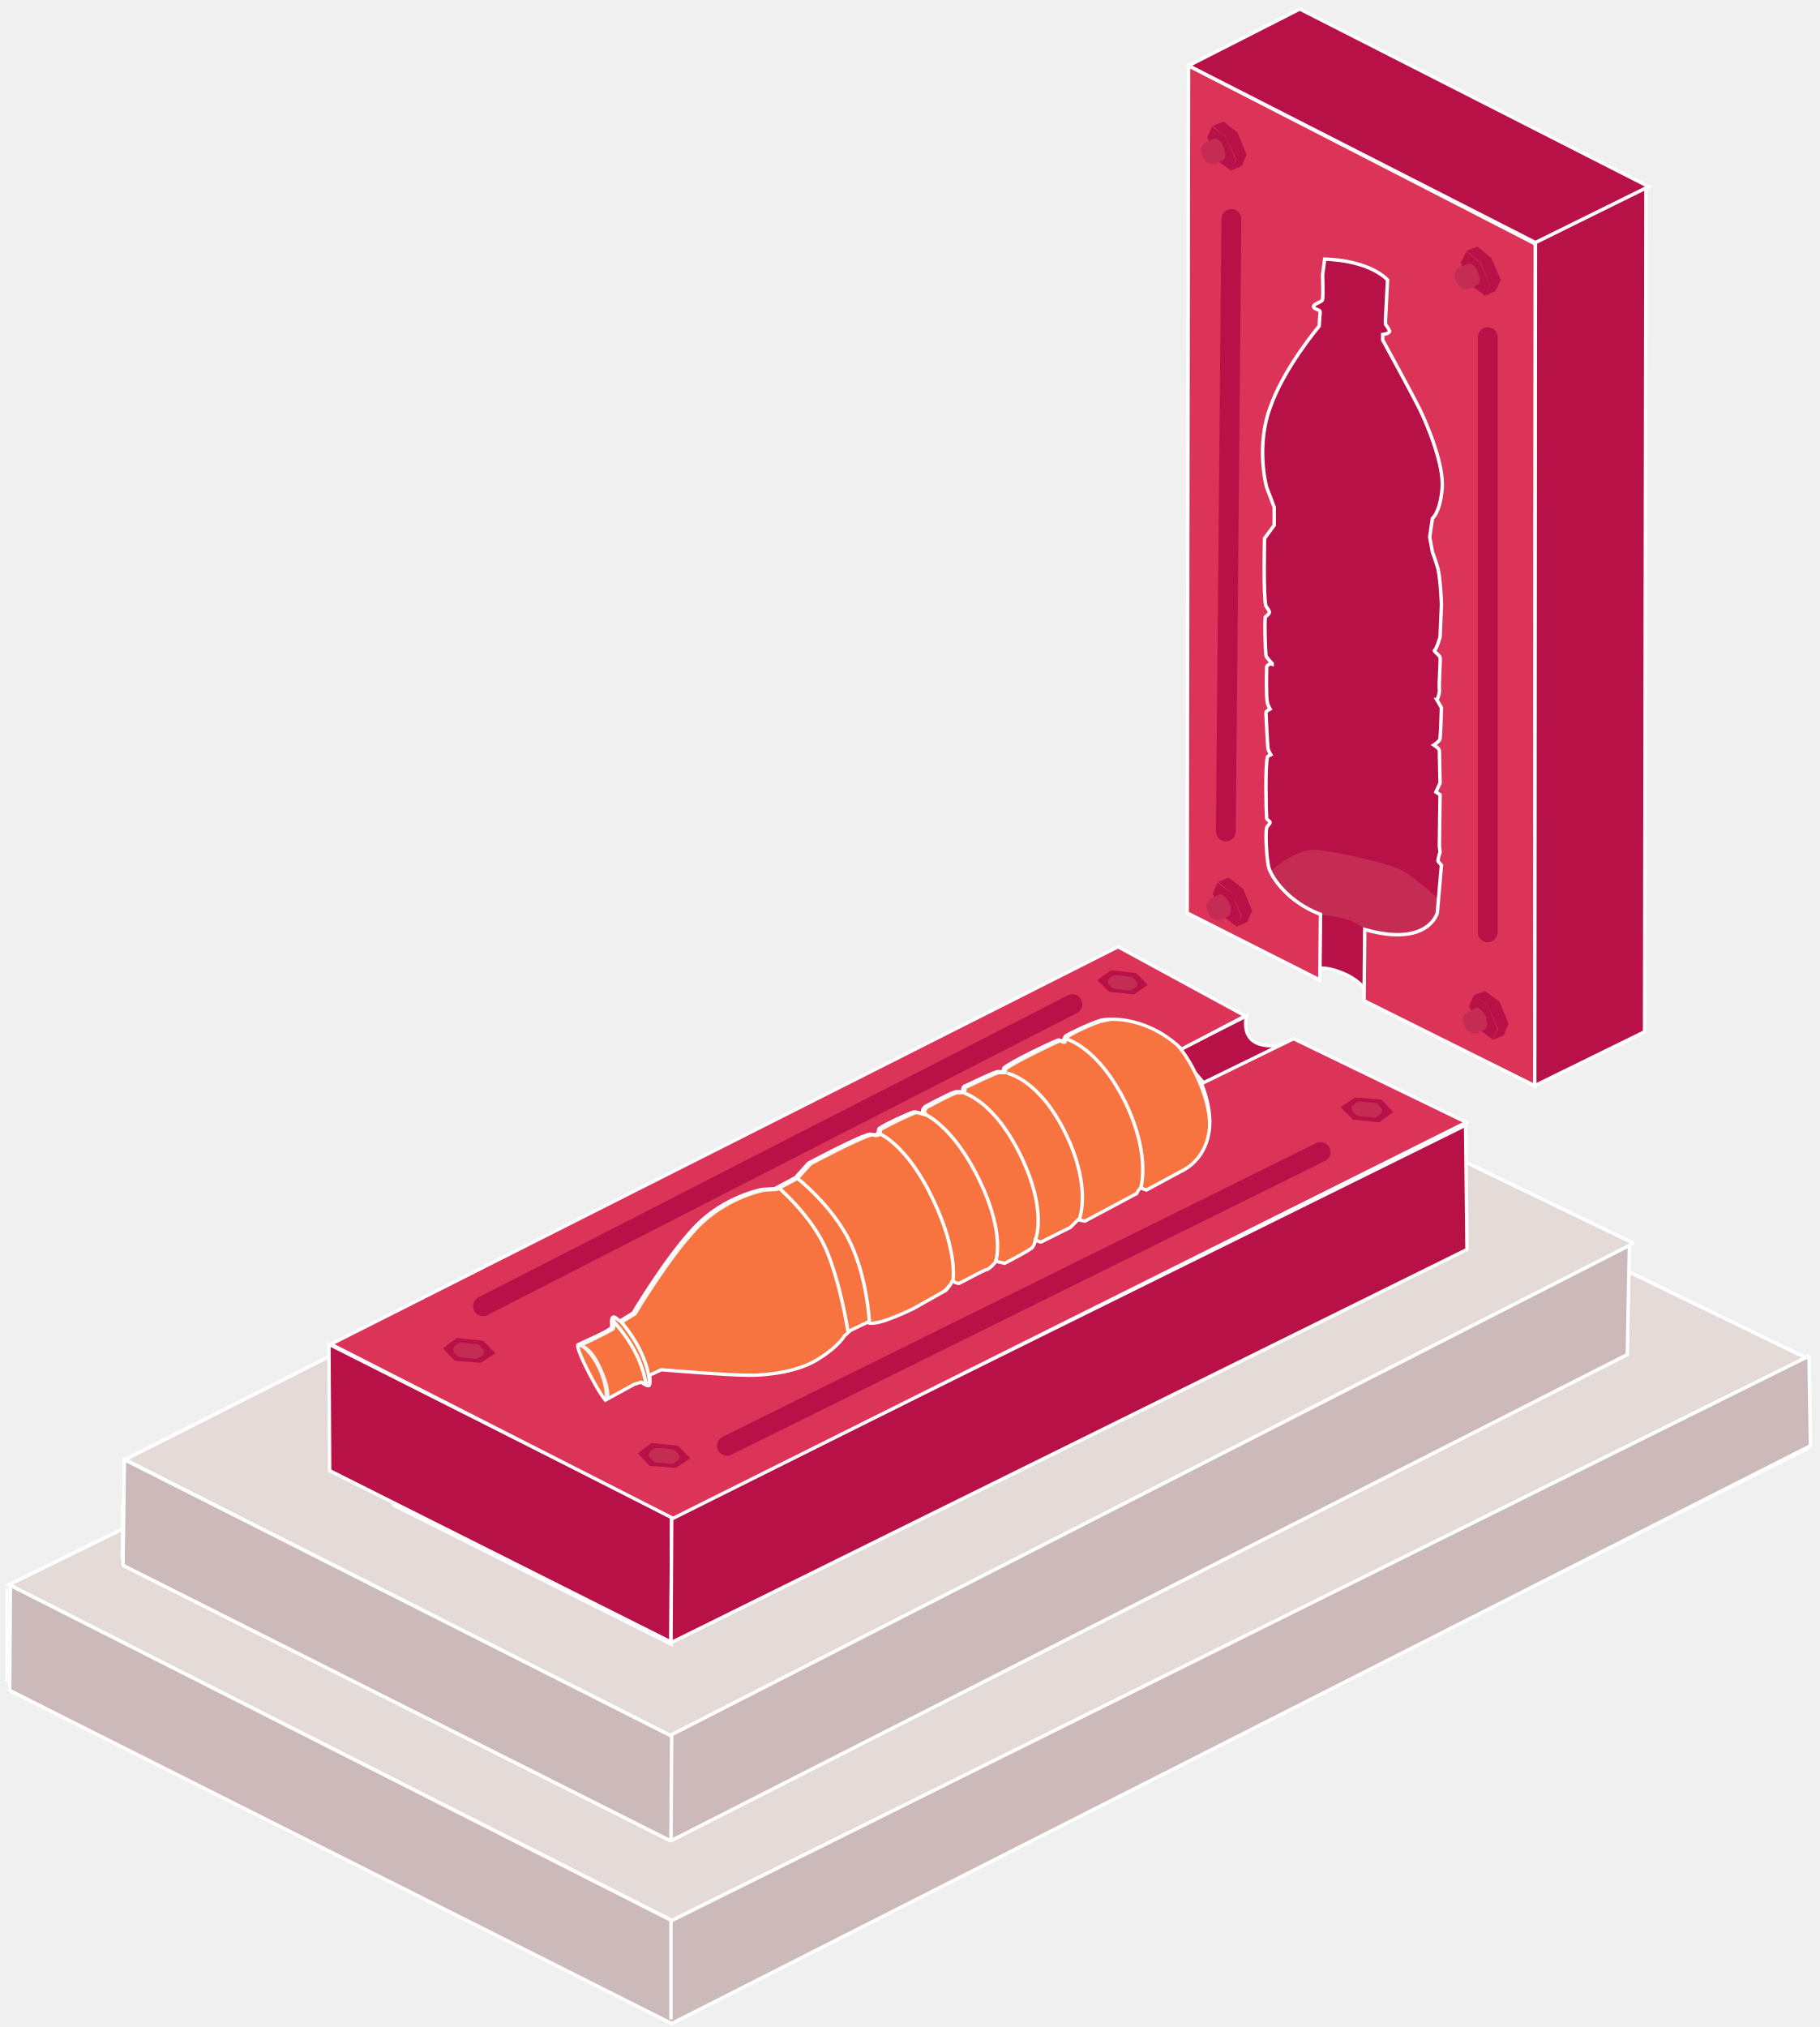
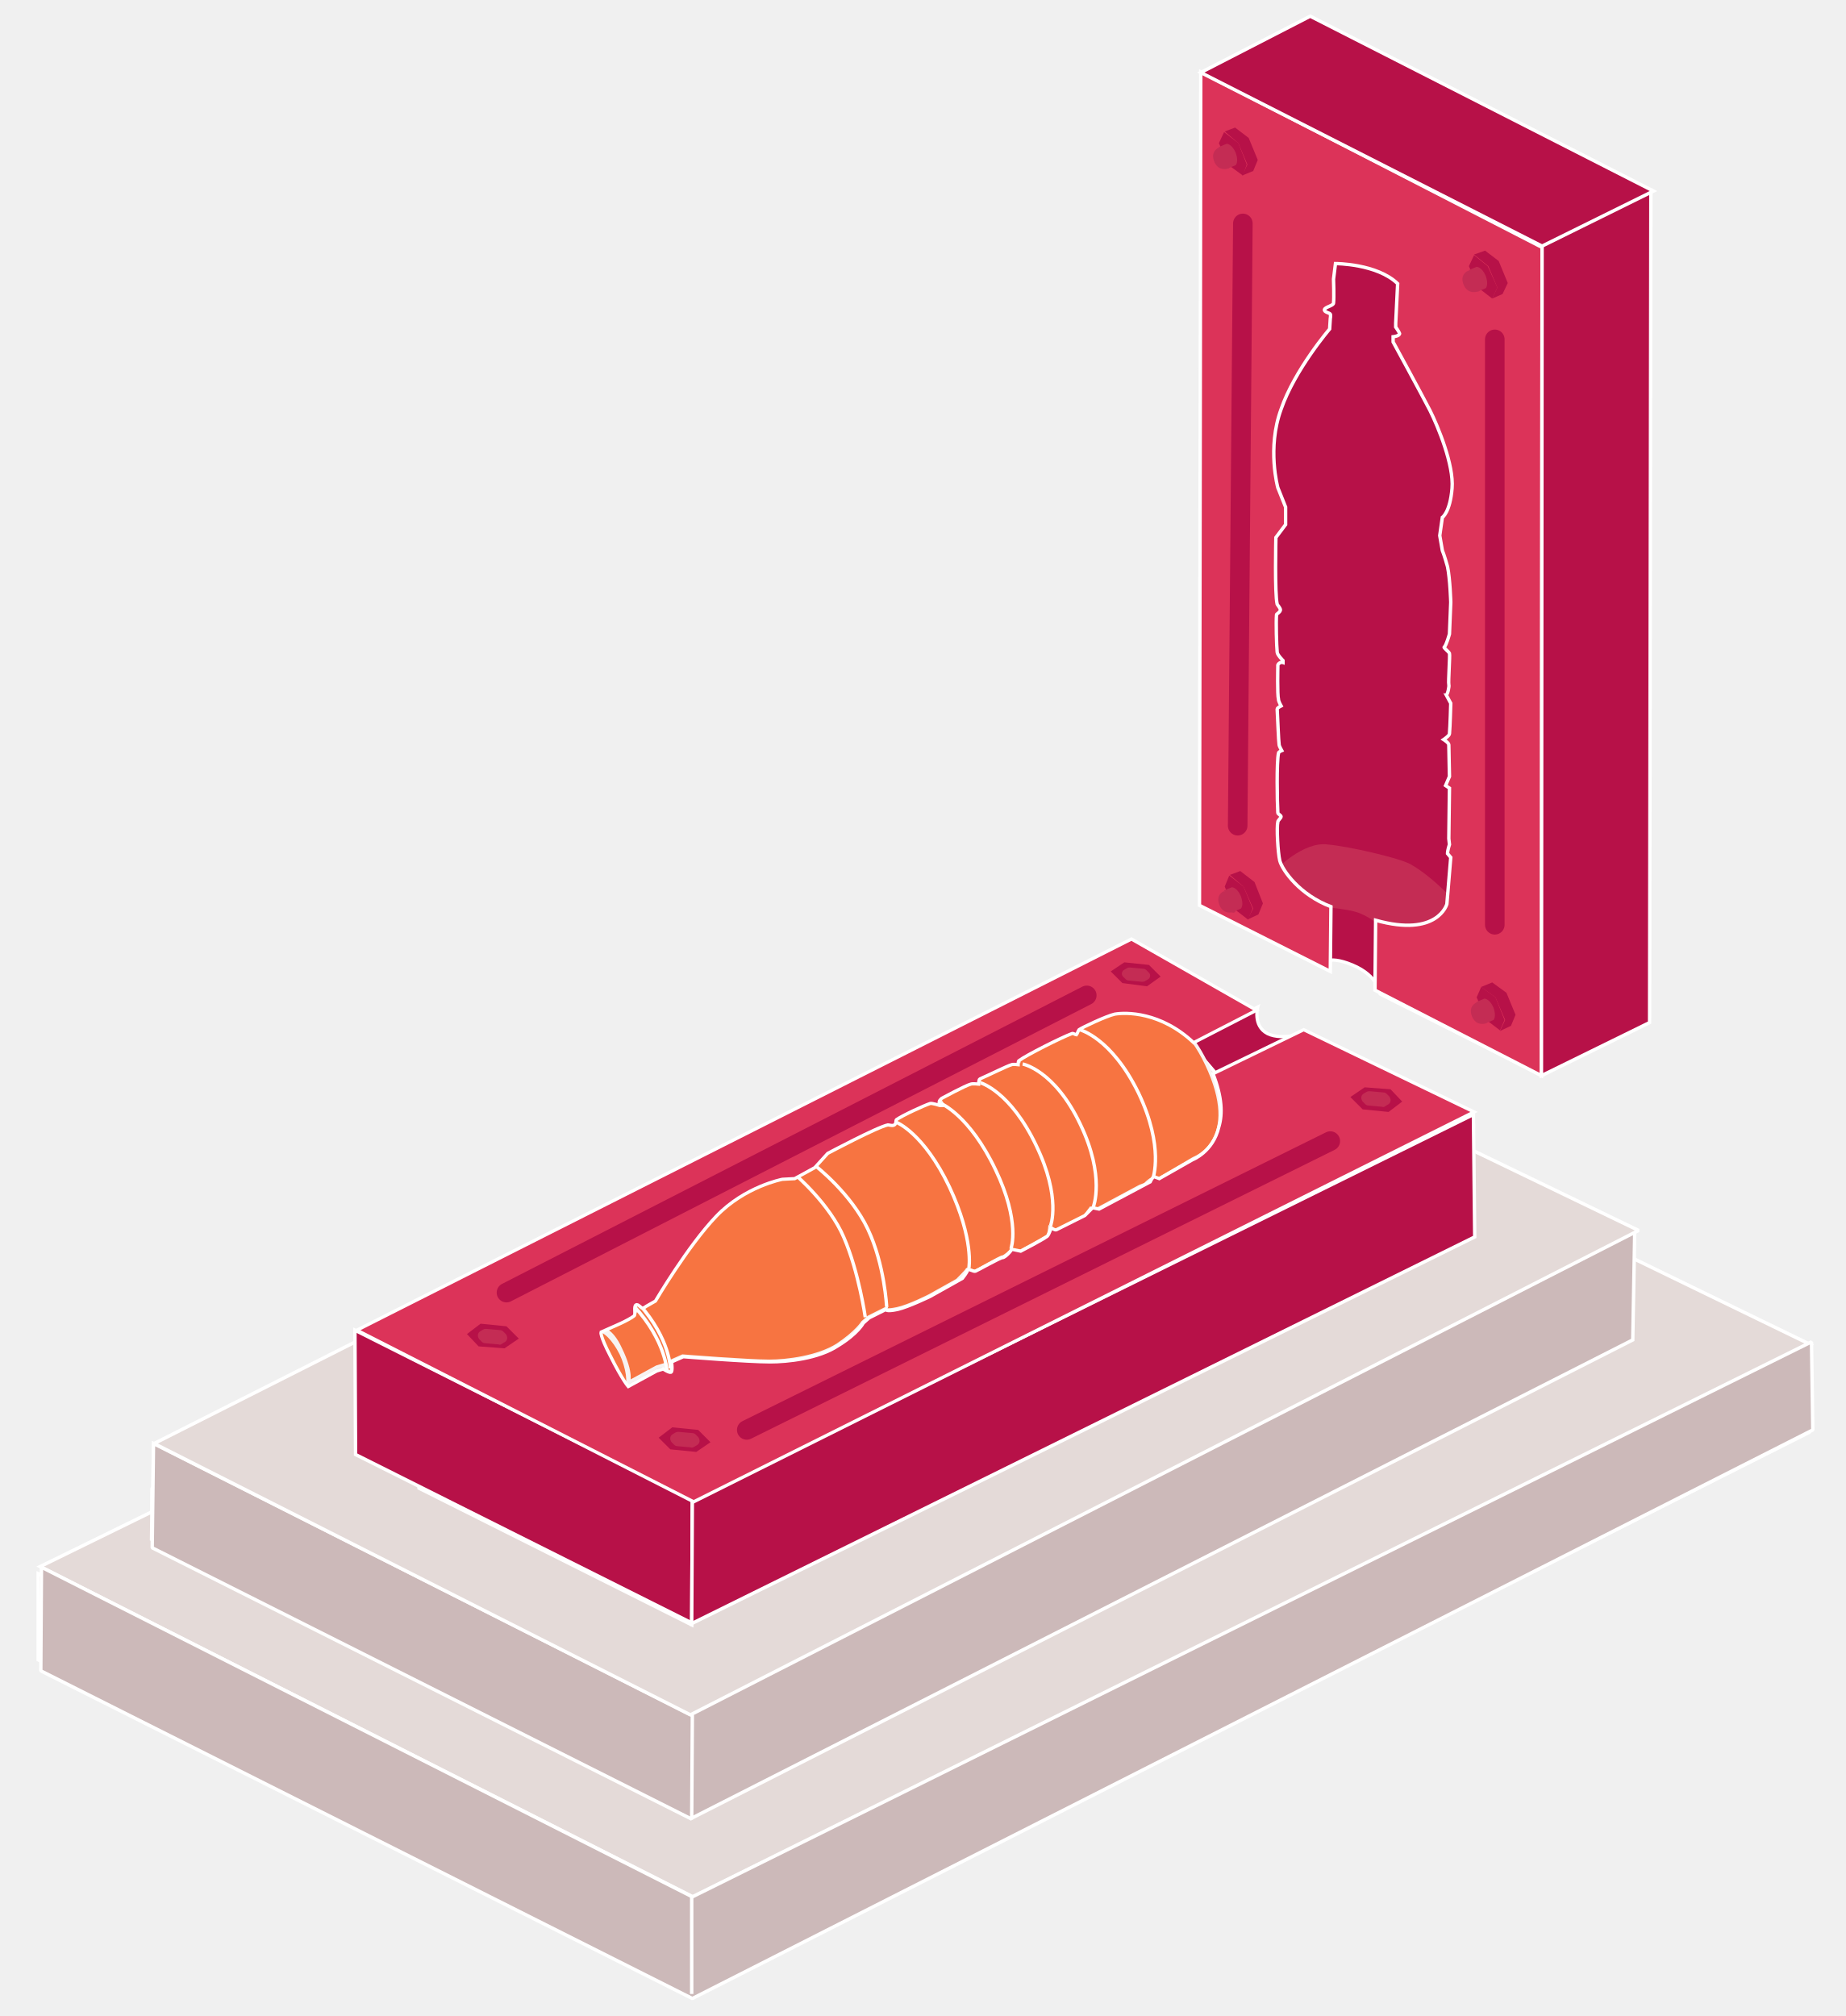
- <svg xmlns="http://www.w3.org/2000/svg" version="1.1" id="Layer_1" x="0px" y="0px" viewBox="0 0 263.3 293.3" style="enable-background:new 0 0 263.3 293.3;" xml:space="preserve">
+ <svg xmlns="http://www.w3.org/2000/svg" version="1.1" id="Layer_1" x="0px" y="0px" viewBox="0 0 285 311.3" style="enable-background:new 0 0 285 311.3;" xml:space="preserve">
  <style type="text/css">
- 	.st0{fill:#CCB9B9;stroke:#FFFFFF;stroke-width:0.5;stroke-miterlimit:10;}
- 	.st1{fill:#E4DAD8;stroke:#FFFFFF;stroke-width:0.5;stroke-miterlimit:10;}
- 	.st2{fill:#CCB9B9;stroke:#FFFFFF;stroke-width:0.5;stroke-linejoin:bevel;stroke-miterlimit:10;}
- 	.st3{fill:#E4DAD8;stroke:#FFFFFF;stroke-width:0.5;stroke-linejoin:bevel;stroke-miterlimit:10;}
- 	.st4{fill:#DC3359;stroke:#FFFFFF;stroke-width:0.5;stroke-miterlimit:10;}
- 	.st5{fill:#C42C54;stroke:#FFFFFF;stroke-width:0.5;stroke-miterlimit:10;}
- 	.st6{fill:#C42C54;stroke:#FFFFFF;stroke-width:0.496;stroke-miterlimit:10;}
- 	.st7{fill:none;stroke:#B71148;stroke-width:0.496;stroke-miterlimit:10;}
- 	.st8{fill:none;stroke:#B71148;stroke-width:0.496;stroke-linecap:round;stroke-miterlimit:10;}
- 	.st9{fill:#B71148;}
- 	.st10{fill:#B71148;stroke:#FFFFFF;stroke-width:0.5;stroke-miterlimit:10;}
- 	.st11{fill:#B71148;stroke:#FFFFFF;stroke-width:0.479;stroke-miterlimit:10;}
- 	.st12{fill:#F77441;stroke:#F7F3F2;stroke-width:0.5;stroke-miterlimit:10;}
- 	.st13{fill:none;stroke:#FFFFFF;stroke-width:0.5;stroke-miterlimit:10;}
- 	.st14{fill:none;stroke:#FFFFFF;stroke-width:0.496;stroke-miterlimit:10;}
- 	.st15{fill:#F77441;stroke:#FFFFFF;stroke-width:0.496;stroke-miterlimit:10;}
- 	.st16{fill:#DC3359;stroke:#FFFFFF;stroke-width:0.479;stroke-miterlimit:10;}
- 	.st17{fill:none;stroke:#B71148;stroke-width:2.877;stroke-linecap:round;stroke-miterlimit:10;}
- 	.st18{fill:#C42C54;}
+ 	.st0{fill:none;stroke:#FFFFFF;stroke-width:0.525;stroke-miterlimit:10;}
+ 	.st1{fill:#CCB9B9;stroke:#FFFFFF;stroke-width:0.525;stroke-miterlimit:10;}
+ 	.st2{fill:#E4DAD8;stroke:#FFFFFF;stroke-width:0.525;stroke-miterlimit:10;}
+ 	.st3{fill:#CCB9B9;stroke:#FFFFFF;stroke-width:0.525;stroke-linejoin:bevel;stroke-miterlimit:10;}
+ 	.st4{fill:#E4DAD8;stroke:#FFFFFF;stroke-width:0.525;stroke-linejoin:bevel;stroke-miterlimit:10;}
+ 	.st5{fill:#DC3359;stroke:#FFFFFF;stroke-width:0.525;stroke-miterlimit:10;}
+ 	.st6{fill:#C42C54;stroke:#FFFFFF;stroke-width:0.525;stroke-miterlimit:10;}
+ 	.st7{fill:none;stroke:#FFFFFF;stroke-width:0.521;stroke-miterlimit:10;}
+ 	.st8{fill:none;stroke:#B71148;stroke-width:0.521;stroke-miterlimit:10;}
+ 	.st9{fill:none;stroke:#B71148;stroke-width:0.521;stroke-linecap:round;stroke-miterlimit:10;}
+ 	.st10{fill:#B71148;}
+ 	.st11{fill:#B71148;stroke:#FFFFFF;stroke-width:0.525;stroke-miterlimit:10;}
+ 	.st12{fill:#B71148;stroke:#FFFFFF;stroke-width:0.503;stroke-miterlimit:10;}
+ 	.st13{fill:#F77441;stroke:#F7F3F2;stroke-width:0.525;stroke-miterlimit:10;}
+ 	.st14{fill:#F77441;stroke:#FFFFFF;stroke-width:0.521;stroke-miterlimit:10;}
+ 	.st15{fill:#DC3359;stroke:#FFFFFF;stroke-width:0.503;stroke-miterlimit:10;}
+ 	.st16{fill:none;stroke:#B71148;stroke-width:3.02;stroke-linecap:round;stroke-miterlimit:10;}
+ 	.st17{fill:#C42C54;}
+ 	.st18{fill:none;stroke:#FFFFFF;stroke-width:0.525;stroke-linejoin:bevel;stroke-miterlimit:10;}
</style>
  <g>
-     <line class="st0" x1="97.7" y1="278" x2="97.7" y2="292.1" />
-     <line class="st0" x1="97.2" y1="277.8" x2="97.1" y2="292.4" />
+     <line class="st0" x1="107.4" y1="293" x2="107.4" y2="307.8" />
+     <line class="st0" x1="106.9" y1="292.8" x2="106.8" y2="308.1" />
    <g>
-       <polygon class="st0" points="17.7,225.3 97.5,265.7 232.8,197.6 233.1,181.9 157.7,147.4 17.8,217.9   " />
-       <polygon class="st0" points="17.8,226.5 18,211.2 97.6,250.2 97.3,265.7   " />
-       <polygon class="st0" points="1,230.3 1,243 97.9,291.9 261.5,209.6 261.2,196.6 97.8,277.9   " />
-       <polygon class="st1" points="97.3,277.9 261.6,196.6 164.4,149.4 1.3,229.3   " />
-       <polygon class="st0" points="17.7,225.3 97.2,266.3 235.5,196 235.8,180.3 157.7,147.4 17.8,217.9   " />
-       <polygon class="st2" points="17.8,226.5 18,211.2 97.2,251.2 97.1,266.4   " />
-       <polygon class="st2" points="1.5,229.4 1.4,244.6 97.2,292.8 262,209.2 261.8,196.2 97.2,277.9   " />
-       <path class="st3" d="M18.1,211.2c0,0,78.9,39.9,78.9,39.9l139.4-71.2l-79.9-38.6L18.1,211.2z" />
+       <polygon class="st1" points="23.4,237.7 107.2,280.1 249.2,208.6 249.5,192.1 170.4,155.9 23.5,229.9   " />
+       <polygon class="st1" points="23.5,239 23.7,222.9 107.3,263.8 107,280.1   " />
+       <polygon class="st1" points="5.9,243 5.9,256.3 107.6,307.6 279.3,221.2 279,207.6 107.5,292.9   " />
+       <polygon class="st2" points="107,292.9 279.5,207.6 177.4,158 6.2,241.9   " />
+       <polygon class="st1" points="23.4,237.7 106.9,280.7 252.1,206.9 252.4,190.5 170.4,155.9 23.5,229.9   " />
+       <polygon class="st3" points="23.5,239 23.7,222.9 106.9,264.9 106.8,280.9   " />
+       <polygon class="st3" points="6.4,242 6.3,258 106.9,308.6 279.9,220.8 279.7,207.2 106.9,292.9   " />
+       <path class="st4" d="M23.8,222.9l82.8,41.9L253,190l-83.9-40.5L23.8,222.9z" />
      <g>
-         <polygon class="st4" points="57,217.8 97.1,237.9 97.2,219.5 56.3,199.5    " />
-         <polygon class="st5" points="97.2,237.6 211.5,180.8 212.1,164.7 97.2,219.5    " />
-         <line class="st6" x1="56.3" y1="199.4" x2="168.9" y2="142" />
-         <line class="st7" x1="99.1" y1="214.7" x2="200.4" y2="167" />
-         <path class="st8" d="M68.4,197.7c-0.7-1.3,98.4-52.2,98.4-52.2" />
+         <polygon class="st5" points="64.7,229.8 106.8,250.9 106.9,231.6 63.9,210.6    " />
+         <polygon class="st6" points="106.9,250.6 226.9,191 227.5,174.1 106.9,231.6    " />
+         <line class="st7" x1="63.9" y1="210.5" x2="182.1" y2="150.3" />
+         <line class="st8" x1="108.9" y1="226.6" x2="215.2" y2="176.5" />
+         <path class="st9" d="M76.6,208.7c-0.7-1.4,103.3-54.8,103.3-54.8" />
        <g>
-           <polygon class="st9" points="96.2,214.8 98.2,213.3 96.5,211.5 92.7,211.2 90.6,212.6 92.4,214.4     " />
-           <path class="st9" d="M95.8,214.1l0.5-0.3c0.4-0.3,0.4-0.8,0.1-1.1l-0.4-0.4c-0.1-0.1-0.3-0.2-0.4-0.2l-2.1-0.2      c-0.2,0-0.3,0-0.5,0.1l-0.5,0.3c-0.4,0.3-0.4,0.8-0.1,1.1l0.4,0.4c0.1,0.1,0.3,0.2,0.4,0.2l2.1,0.2      C95.5,214.2,95.7,214.2,95.8,214.1z" />
+           <polygon class="st10" points="105.8,226.7 107.9,225.1 106.1,223.2 102.1,222.9 99.9,224.4 101.8,226.3     " />
+           <path class="st10" d="M105.4,225.9l0.5-0.3c0.4-0.3,0.4-0.8,0.1-1.2l-0.4-0.4c-0.1-0.1-0.3-0.2-0.4-0.2l-2.2-0.2      c-0.2,0-0.3,0-0.5,0.1l-0.5,0.3c-0.4,0.3-0.4,0.8-0.1,1.2l0.4,0.4c0.1,0.1,0.3,0.2,0.4,0.2l2.2,0.2      C105.1,226.1,105.3,226.1,105.4,225.9z" />
        </g>
        <g>
-           <polygon class="st9" points="199.9,164.6 202,163.2 200.2,161.4 196.4,161 194.4,162.5 196.1,164.3     " />
-           <path class="st9" d="M199.5,163.9l0.5-0.3c0.4-0.3,0.4-0.8,0.1-1.1l-0.4-0.4c-0.1-0.1-0.3-0.2-0.4-0.2l-2.1-0.2      c-0.2,0-0.3,0-0.5,0.1l-0.5,0.3c-0.4,0.3-0.4,0.8-0.1,1.1l0.4,0.4c0.1,0.1,0.3,0.2,0.4,0.2l2.1,0.2      C199.2,164,199.4,164,199.5,163.9z" />
+           <polygon class="st10" points="214.7,174 216.9,172.5 215,170.6 211,170.2 208.9,171.8 210.7,173.7     " />
+           <path class="st10" d="M214.3,173.2l0.5-0.3c0.4-0.3,0.4-0.8,0.1-1.2l-0.4-0.4c-0.1-0.1-0.3-0.2-0.4-0.2l-2.2-0.2      c-0.2,0-0.3,0-0.5,0.1l-0.5,0.3c-0.4,0.3-0.4,0.8-0.1,1.2l0.4,0.4c0.1,0.1,0.3,0.2,0.4,0.2l2.2,0.2      C213.9,173.4,214.2,173.4,214.3,173.2z" />
        </g>
        <g>
-           <polygon class="st9" points="78,200.2 79.9,198.8 78.2,197.1 74.6,196.8 72.7,198.1 74.3,199.9     " />
-           <path class="st9" d="M77.6,199.5l0.5-0.3c0.3-0.2,0.4-0.7,0.1-1l-0.4-0.4c-0.1-0.1-0.3-0.2-0.4-0.2l-2-0.2c-0.2,0-0.3,0-0.5,0.1      l-0.5,0.3c-0.3,0.2-0.4,0.7-0.1,1l0.4,0.4c0.1,0.1,0.3,0.2,0.4,0.2l2,0.2C77.3,199.7,77.5,199.6,77.6,199.5z" />
+           <polygon class="st10" points="86.7,211.4 88.7,209.9 86.9,208.1 83.1,207.8 81.1,209.2 82.8,211     " />
+           <path class="st10" d="M86.3,210.6l0.5-0.3c0.3-0.2,0.4-0.7,0.1-1l-0.4-0.4c-0.1-0.1-0.3-0.2-0.4-0.2l-2.1-0.2      c-0.2,0-0.3,0-0.5,0.1l-0.5,0.3c-0.3,0.2-0.4,0.7-0.1,1l0.4,0.4c0.1,0.1,0.3,0.2,0.4,0.2l2.1,0.2      C86,210.8,86.2,210.7,86.3,210.6z" />
        </g>
-         <polygon class="st10" points="47.7,212.8 97.1,237.6 97.2,219.5 47.6,194.5    " />
-         <polygon class="st10" points="97.1,237.7 212.3,180.8 212.1,162.8 97.2,219.6    " />
-         <path class="st11" d="M170.3,152.1l10.1-5.1c0,0-0.8,2.8,1.4,3.9c2.3,1.1,6.2-0.3,6.2-0.3l-13.8,6.1L170.3,152.1z" />
+         <polygon class="st11" points="54.9,224.6 106.8,250.6 106.9,231.6 54.8,205.4    " />
+         <polygon class="st11" points="106.8,250.7 227.7,191 227.5,172.1 106.9,231.7    " />
+         <path class="st12" d="M183.6,160.9l10.6-5.4c0,0-0.8,2.9,1.5,4.1c2.4,1.2,6.5-0.3,6.5-0.3l-14.5,6.4L183.6,160.9z" />
        <g>
-           <path class="st12" d="M94,200.6c0.4-0.1,0.1-1.5,0.1-1.5l1.7-0.8c0,0,9.6,0.8,12.8,0.8c2.6,0,7.1-0.6,10-2.4      c2.9-1.9,3.7-3.3,3.7-3.3l0.9-0.8l2.5-1.2c0,0-0.1,0.4,1.7,0c1.8-0.4,4.8-1.9,4.8-1.9l4.1-2.3c0,0,1.3-1.3,1.4-1.5      c0-0.3,0.9,0.3,1.2,0.2c0.3-0.1,3.7-2.1,4-2.1c0.3,0,1.2-0.9,1.2-1l1.4,0.1c0,0,3.1-1.7,3.9-2.2c0.3-0.2,0.4-1.2,0.4-1.2      s0.8,0.5,1,0.4l4.2-2.1l0.9-1.1l0.7,0.3l6.6-3.5l0.8-0.3c0,0,0.7-0.7,1-0.8l0.7,0.2l5.5-3.2c0.2-0.1,7.2-2.7,1.9-13.9      c-4.9-10.2-11.6-8.2-13.4-7.8c-1.2,0.2-4.6,1.8-5.2,2.3c-0.2,0.1-0.3,0.7-0.4,0.8c-0.2,0.1-0.5-0.2-0.7-0.2      c-1.5,0.6-6.7,3.2-7.8,4c-0.1,0.1-0.1,0.6-0.1,0.6s-0.8,0-1,0c-0.7,0.2-3.2,1.4-4.7,2.1c-0.2,0.1-0.2,0.8-0.2,0.8s-0.8,0-1.1,0      c-0.8,0.2-4.3,2.1-4.3,2.1c-0.1,0.1-0.2,0.1-0.2,0.2c-0.3,0.2-0.2,0.6,0,0.9l-0.1,0c0,0-1.2-0.4-1.4-0.3c-0.9,0.3-4,1.8-5,2.4      c-0.1,0.1-0.1,0.6-0.3,0.8c-0.3,0.2-0.9,0-1,0c-1.6,0.3-8.9,4.2-8.9,4.2l-1.9,2.1l-3,1.6l-1.8,0.1c0,0-5.5,1-9.7,5.4      s-9,12.5-9,12.5l-1.3,0.8c0,0-0.4,0.3-0.6,0.3c-0.2,0-0.7-0.7-1-0.5c-0.4,0.3,0,1.4-0.3,1.6c-0.8,0.5-3.1,1.6-3.1,1.6l-1.7,0.8      c0,0,1.4,0,2.8,3c1.8,3.7,1.1,5,1.1,5l4.2-2.3l1-0.3C92.9,200.1,93.7,200.7,94,200.6z" />
-           <path class="st13" d="M93.5,200.6c0,0-0.2-4.6-4.9-9.6" />
-           <path class="st14" d="M89.4,190.7c4.6,5.1,4.6,9.4,4.6,9.4" />
-           <path class="st12" d="M87.4,202.8c-0.7,0.4-2.4-1.5-3.4-3.6c-1-2.1-1.3-4.2-0.5-4.5c0.7-0.4,2.2,1.1,3.2,3.2      C87.7,200,88.1,202.5,87.4,202.8z" />
-           <path class="st15" d="M85.5,198.4" />
-           <path class="st15" d="M105.5,172.4" />
-           <path class="st14" d="M137.9,185.4c0,0,0.8-4.2-2.9-11.9c-3.8-8-7.8-9.5-7.8-9.5" />
-           <path class="st14" d="M144.1,182.5c0,0,1.4-3.9-2.3-11.6c-3.8-8-8-9.7-8-9.7" />
-           <path class="st14" d="M156.2,176.4c0,0,1.8-4.5-1.9-12.2c-3.8-8-8.5-8.9-8.5-8.9" />
-           <path class="st14" d="M149.9,179.2c0,0,1.6-4.1-2.1-11.8c-3.8-8-8.2-9.2-8.2-9.2" />
-           <path class="st14" d="M165,172.2c0,0,1.7-4.6-2.1-12.6c-4-8.2-8.7-9.3-8.7-9.3" />
-           <path class="st14" d="M122.7,192.6c0,0-1-6.7-3.1-11.7c-2.1-5-7.1-9.2-7.1-9.2" />
-           <path class="st14" d="M125.8,191.1c0,0-0.3-6.2-2.8-11.4s-7.6-9.2-7.6-9.2" />
+           <path class="st13" d="M103.5,211.8c0.4-0.1,0.1-1.6,0.1-1.6l1.8-0.8c0,0,10.1,0.8,13.4,0.8c2.7,0,7.5-0.6,10.5-2.5      c3-2,3.9-3.5,3.9-3.5l0.9-0.8l2.6-1.3c0,0-0.1,0.4,1.8,0s5-2,5-2l4.3-2.4c0,0,1.4-1.4,1.5-1.6c0-0.3,0.9,0.3,1.3,0.2      c0.3-0.1,3.9-2.2,4.2-2.2c0.3,0,1.3-0.9,1.3-1l1.5,0.1c0,0,3.3-1.8,4.1-2.3c0.3-0.2,0.4-1.3,0.4-1.3s0.8,0.5,1,0.4l4.4-2.2      l0.9-1.2l0.7,0.3l6.9-3.7l0.8-0.3c0,0,0.7-0.7,1-0.8l0.7,0.2l5.8-3.4c0.2-0.1,7.6-2.8,2-14.6c-5.1-10.7-12.2-8.6-14.1-8.2      c-1.3,0.2-4.8,1.9-5.5,2.4c-0.2,0.1-0.3,0.7-0.4,0.8c-0.2,0.1-0.5-0.2-0.7-0.2c-1.6,0.6-7,3.4-8.2,4.2c-0.1,0.1-0.1,0.6-0.1,0.6      s-0.8,0-1,0c-0.7,0.2-3.4,1.5-4.9,2.2c-0.2,0.1-0.2,0.8-0.2,0.8s-0.8,0-1.2,0c-0.8,0.2-4.5,2.2-4.5,2.2      c-0.1,0.1-0.2,0.1-0.2,0.2c-0.3,0.2-0.2,0.6,0,0.9h-0.1c0,0-1.3-0.4-1.5-0.3c-0.9,0.3-4.2,1.9-5.2,2.5c-0.1,0.1-0.1,0.6-0.3,0.8      c-0.3,0.2-0.9,0-1,0c-1.7,0.3-9.3,4.4-9.3,4.4l-2,2.2l-3.1,1.7l-1.9,0.1c0,0-5.8,1-10.2,5.7c-4.4,4.6-9.4,13.1-9.4,13.1      l-1.4,0.8c0,0-0.4,0.3-0.6,0.3s-0.7-0.7-1-0.5c-0.4,0.3,0,1.5-0.3,1.7c-0.8,0.5-3.3,1.7-3.3,1.7l-1.8,0.8c0,0,1.5,0,2.9,3.1      c1.9,3.9,1.2,5.2,1.2,5.2l4.4-2.4l1-0.3C102.3,211.2,103.2,211.9,103.5,211.8z" />
+           <path class="st0" d="M103,211.8c0,0-0.2-4.8-5.1-10.1" />
+           <path class="st7" d="M98.7,201.4c4.8,5.4,4.8,9.9,4.8,9.9" />
+           <path class="st13" d="M96.6,214.1c-0.7,0.4-2.5-1.6-3.6-3.8c-1-2.2-1.4-4.4-0.5-4.7c0.7-0.4,2.3,1.2,3.4,3.4      C96.9,211.1,97.3,213.8,96.6,214.1z" />
+           <path class="st14" d="M94.6,209.5" />
+           <path class="st14" d="M115.6,182.2" />
+           <path class="st7" d="M149.6,195.8c0,0,0.8-4.4-3-12.5c-4-8.4-8.2-10-8.2-10" />
+           <path class="st7" d="M156.1,192.8c0,0,1.5-4.1-2.4-12.2c-4-8.4-8.4-10.2-8.4-10.2" />
+           <path class="st7" d="M168.8,186.4c0,0,1.9-4.7-2-12.8c-4-8.4-8.9-9.3-8.9-9.3" />
+           <path class="st7" d="M162.2,189.3c0,0,1.7-4.3-2.2-12.4c-4-8.4-8.6-9.7-8.6-9.7" />
+           <path class="st7" d="M178,182c0,0,1.8-4.8-2.2-13.2c-4.2-8.6-9.1-9.8-9.1-9.8" />
+           <path class="st7" d="M133.6,203.4c0,0-1-7-3.3-12.3c-2.2-5.2-7.5-9.7-7.5-9.7" />
+           <path class="st7" d="M136.9,201.8c0,0-0.3-6.5-2.9-12c-2.6-5.5-8-9.7-8-9.7" />
        </g>
-         <path class="st16" d="M187.2,150.3l-13.3,6.5c1.3,3.4,1.4,5.9,0.9,7.8c-0.9,3.7-3.9,4.9-3.9,4.9l-5,2.7l-0.8-0.3     c-0.3,0.1-0.6,0.8-0.6,0.8l-7.5,4l-1-0.2l-1.1,1.1l-4.2,2.1c-0.2,0.1-0.8-0.3-0.8-0.3s-0.3,1-0.6,1.2c-0.8,0.6-3.9,2.2-3.9,2.2     l-1.3-0.3c0,0.2-1,1.2-1.3,1.2c-0.3,0-3.7,1.9-4,2c-0.3,0.1-1.1-0.5-1.1-0.2c0,0.3-0.8,1.2-0.8,1.2l-4.8,2.7c0,0-3.1,1.5-4.8,1.9     c-1.8,0.4-1.7,0-1.7,0l-2.5,1.2l-0.9,0.8c0,0-0.8,1.5-3.7,3.3c-2.9,1.9-7.4,2.4-10,2.4c-3.2,0-12.8-0.8-12.8-0.8l-1.7,0.8     c0,0,0.2,1.4-0.1,1.5c-0.3,0.1-1.1-0.5-1.1-0.5l-1,0.3l-4.2,2.3c0,0-0.9-1-2.7-4.6c-1.5-3-1.3-3.4-1.3-3.4l1.7-0.8     c0,0,2.3-1,3.1-1.6c0.3-0.2-0.1-1.4,0.3-1.6c0.3-0.2,0.8,0.5,1,0.5c0.2,0,0.6-0.3,0.6-0.3l1.3-0.8c0,0,4.8-8.1,9-12.5     c4.2-4.4,9.7-5.4,9.7-5.4l1.8-0.1l3-1.6l1.9-2.1c0,0,7.3-3.9,8.9-4.2c0.2,0,0.7,0.2,1,0c0.3-0.2,0.2-0.7,0.3-0.8     c1-0.7,4.1-2.1,5-2.4c0.3-0.1,1.4,0.3,1.4,0.3l0.1,0c-0.2-0.2-0.3-0.6,0-0.9c0.1-0.1,0.1-0.1,0.2-0.2c0,0,3.5-1.9,4.3-2.1     c0.3-0.1,1.1,0,1.1,0s0-0.7,0.2-0.8c1.5-0.7,4-1.9,4.7-2.1c0.2-0.1,1,0,1,0s0-0.5,0.1-0.6c1.1-0.9,6.3-3.4,7.8-4     c0.2-0.1,0.6,0.2,0.7,0.2c0.1-0.1,0.3-0.7,0.4-0.8c0.6-0.4,4-2,5.2-2.3c1.6-0.3,6.8-0.4,11.6,4.2l9.2-4.8l-18.4-10L47.9,194.5     l49.5,25.2l114.8-57.3L187.2,150.3z" />
-         <line class="st17" x1="105.2" y1="209.2" x2="191.1" y2="166.7" />
-         <line class="st17" x1="69.9" y1="189" x2="155.2" y2="145.3" />
+         <path class="st15" d="M201.3,159l-14,6.8c1.4,3.6,1.5,6.2,0.9,8.2c-0.9,3.9-4.1,5.1-4.1,5.1L179,182l-0.8-0.3     c-0.3,0.1-0.6,0.8-0.6,0.8l-7.9,4.2l-1-0.2l-1.2,1.2l-4.4,2.2c-0.2,0.1-0.8-0.3-0.8-0.3s-0.3,1-0.6,1.3c-0.8,0.6-4.1,2.3-4.1,2.3     l-1.4-0.3c0,0.2-1,1.3-1.4,1.3s-3.9,2-4.2,2.1c-0.3,0.1-1.2-0.5-1.2-0.2s-0.8,1.3-0.8,1.3l-5,2.8c0,0-3.3,1.6-5,2     c-1.9,0.4-1.8,0-1.8,0l-2.6,1.3l-0.9,0.8c0,0-0.8,1.6-3.9,3.5c-3,2-7.8,2.5-10.5,2.5c-3.4,0-13.4-0.8-13.4-0.8l-1.8,0.8     c0,0,0.2,1.5-0.1,1.6c-0.3,0.1-1.2-0.5-1.2-0.5l-1,0.3l-4.4,2.4c0,0-0.9-1-2.8-4.8c-1.6-3.1-1.4-3.6-1.4-3.6l1.8-0.8     c0,0,2.4-1,3.3-1.7c0.3-0.2-0.1-1.5,0.3-1.7c0.3-0.2,0.8,0.5,1,0.5c0.2,0,0.6-0.3,0.6-0.3l1.4-0.8c0,0,5-8.5,9.4-13.1     s10.2-5.7,10.2-5.7l1.9-0.1l3.1-1.7l2-2.2c0,0,7.7-4.1,9.3-4.4c0.2,0,0.7,0.2,1,0s0.2-0.7,0.3-0.8c1-0.7,4.3-2.2,5.2-2.5     c0.3-0.1,1.5,0.3,1.5,0.3h0.1c-0.2-0.2-0.3-0.6,0-0.9c0.1-0.1,0.1-0.1,0.2-0.2c0,0,3.7-2,4.5-2.2c0.3-0.1,1.2,0,1.2,0     s0-0.7,0.2-0.8c1.6-0.7,4.2-2,4.9-2.2c0.2-0.1,1,0,1,0s0-0.5,0.1-0.6c1.2-0.9,6.6-3.6,8.2-4.2c0.2-0.1,0.6,0.2,0.7,0.2     c0.1-0.1,0.3-0.7,0.4-0.8c0.6-0.4,4.2-2.1,5.5-2.4c1.7-0.3,7.1-0.4,12.2,4.4l9.7-5L174.7,145L55.1,205.4l52,26.5l120.5-60.2     L201.3,159z" />
+         <line class="st16" x1="115.3" y1="220.8" x2="205.4" y2="176.2" />
+         <line class="st16" x1="78.2" y1="199.6" x2="167.8" y2="153.7" />
        <g>
-           <polygon class="st9" points="164.1,143.9 166.1,142.5 164.4,140.8 160.8,140.4 158.8,141.8 160.5,143.5     " />
-           <path class="st18" d="M163.8,143.2l0.5-0.3c0.3-0.2,0.4-0.7,0.1-1l-0.4-0.4c-0.1-0.1-0.3-0.2-0.4-0.2l-2-0.2      c-0.2,0-0.3,0-0.5,0.1l-0.5,0.3c-0.3,0.2-0.4,0.7-0.1,1l0.4,0.4c0.1,0.1,0.3,0.2,0.4,0.2l2,0.2      C163.5,143.3,163.6,143.3,163.8,143.2z" />
+           <polygon class="st10" points="177.1,152.3 179.2,150.8 177.4,149 173.6,148.6 171.5,150 173.3,151.8     " />
+           <path class="st17" d="M176.8,151.5l0.5-0.3c0.3-0.2,0.4-0.7,0.1-1l-0.4-0.4c-0.1-0.1-0.3-0.2-0.4-0.2l-2.1-0.2      c-0.2,0-0.3,0-0.5,0.1l-0.5,0.3c-0.3,0.2-0.4,0.7-0.1,1l0.4,0.4c0.1,0.1,0.3,0.2,0.4,0.2l2.1,0.2      C176.5,151.6,176.6,151.6,176.8,151.5z" />
        </g>
        <g>
-           <polygon class="st9" points="199.6,162.4 201.6,160.9 199.9,159.1 196.1,158.8 194,160.2 195.8,162     " />
-           <path class="st18" d="M199.2,161.6l0.5-0.3c0.4-0.3,0.4-0.8,0.1-1.1l-0.4-0.4c-0.1-0.1-0.3-0.2-0.4-0.2l-2.1-0.2      c-0.2,0-0.3,0-0.5,0.1l-0.5,0.3c-0.4,0.3-0.4,0.8-0.1,1.1l0.4,0.4c0.1,0.1,0.3,0.2,0.4,0.2l2.1,0.2      C198.9,161.8,199.1,161.7,199.2,161.6z" />
+           <polygon class="st10" points="214.4,171.7 216.5,170.1 214.7,168.2 210.7,167.9 208.5,169.4 210.4,171.3     " />
+           <path class="st17" d="M213.9,170.8l0.5-0.3c0.4-0.3,0.4-0.8,0.1-1.2l-0.4-0.4c-0.1-0.1-0.3-0.2-0.4-0.2l-2.2-0.2      c-0.2,0-0.3,0-0.5,0.1l-0.5,0.3c-0.4,0.3-0.4,0.8-0.1,1.2l0.4,0.4c0.1,0.1,0.3,0.2,0.4,0.2l2.2,0.2      C213.6,171,213.8,170.9,213.9,170.8z" />
        </g>
        <g>
-           <polygon class="st9" points="97.8,212.4 99.9,211 98.1,209.2 94.3,208.8 92.3,210.3 94,212.1     " />
-           <path class="st18" d="M97.5,211.7l0.5-0.3c0.4-0.3,0.4-0.8,0.1-1.1l-0.4-0.4c-0.1-0.1-0.3-0.2-0.4-0.2l-2.1-0.2      c-0.2,0-0.3,0-0.5,0.1l-0.5,0.3c-0.4,0.3-0.4,0.8-0.1,1.1l0.4,0.4c0.1,0.1,0.3,0.2,0.4,0.2l2.1,0.2      C97.1,211.9,97.3,211.8,97.5,211.7z" />
+           <polygon class="st10" points="107.5,224.2 109.7,222.7 107.8,220.8 103.8,220.4 101.7,222 103.5,223.8     " />
+           <path class="st17" d="M107.2,223.4l0.5-0.3c0.4-0.3,0.4-0.8,0.1-1.2l-0.4-0.4c-0.1-0.1-0.3-0.2-0.4-0.2l-2.2-0.2      c-0.2,0-0.3,0-0.5,0.1l-0.5,0.3c-0.4,0.3-0.4,0.8-0.1,1.2l0.4,0.4c0.1,0.1,0.3,0.2,0.4,0.2l2.2,0.2      C106.8,223.6,107,223.5,107.2,223.4z" />
        </g>
        <g>
-           <polygon class="st9" points="69.6,197.2 71.7,195.8 69.9,194 66.1,193.6 64.1,195.1 65.8,196.9     " />
-           <path class="st18" d="M69.2,196.5l0.5-0.3c0.4-0.3,0.4-0.8,0.1-1.1l-0.4-0.4c-0.1-0.1-0.3-0.2-0.4-0.2l-2.1-0.2      c-0.2,0-0.3,0-0.5,0.1l-0.5,0.3c-0.4,0.3-0.4,0.8-0.1,1.1l0.4,0.4c0.1,0.1,0.3,0.2,0.4,0.2l2.1,0.2      C68.9,196.7,69.1,196.6,69.2,196.5z" />
+           <polygon class="st10" points="77.9,208.2 80.1,206.7 78.2,204.8 74.2,204.4 72.1,206 73.9,207.9     " />
+           <path class="st17" d="M77.5,207.5l0.5-0.3c0.4-0.3,0.4-0.8,0.1-1.2l-0.4-0.4c-0.1-0.1-0.3-0.2-0.4-0.2l-2.2-0.2      c-0.2,0-0.3,0-0.5,0.1l-0.5,0.3c-0.4,0.3-0.4,0.8-0.1,1.2l0.4,0.4c0.1,0.1,0.3,0.2,0.4,0.2l2.2,0.2      C77.2,207.7,77.4,207.6,77.5,207.5z" />
        </g>
        <g>
-           <path class="st11" d="M177.3,134.6l12.5,6.2c0,0,0.6-1.6,4.5,0c3.9,1.6,4.1,4.3,4.1,4.3l23.1,11.6l-1.2-118.9l-43.2-24      L177.3,134.6z" />
-           <path class="st18" d="M183.1,126.8c0,0,1.8,1.7,3.1,3.2c1.3,1.5,2.7,2.2,2.7,2.2s4.6,0.2,6.5,1c1.9,0.8,3.1,1.9,3.2,2.6      c0,0.3,1.4,0.2,1.4,0.2s6.5-0.1,10-3c0.2-0.2,0.3-0.4,0.3-0.6c0,0-3.9-4.5-7.5-6.5c-1.9-1-9-2.6-12.1-2.9      C187.1,122.6,183.1,126.8,183.1,126.8z" />
-           <path class="st4" d="M222.1,157.1l0.1-121.8L172,9.5l-0.2,122.6l19.2,9.7l0.1-9.5c-4.6-1.7-7.1-5.3-7.5-6.8      c-0.3-1.2-0.5-4.9-0.3-5.7c0-0.2,0.5-0.6,0.5-0.8c0-0.2-0.5-0.4-0.5-0.6c-0.1-1.6-0.2-7.4,0.1-8.8c0-0.2,0.5-0.4,0.5-0.4      s-0.4-0.7-0.4-0.9c-0.1-0.7-0.2-3.5-0.3-5.2c0-0.2,0.6-0.5,0.6-0.5s-0.4-0.7-0.4-1c-0.2-0.8-0.1-4.8-0.1-4.8c0-0.1,0-0.2,0-0.3      c0.1-0.3,0.5-0.5,0.8-0.4l0-0.1c0,0-0.9-0.9-0.9-1.2c-0.1-1-0.2-4.4-0.1-5.5c0-0.1,0.5-0.3,0.6-0.7c0-0.3-0.4-0.7-0.5-0.9      c-0.4-1.5-0.2-9.8-0.2-9.8l1.4-1.9l0-2.6l-1.1-2.9c0,0-1.6-5.8,0.5-11.5c2-5.8,7.1-11.8,7.1-11.8l0.1-1.5c0,0,0.1-0.5,0-0.7      c-0.1-0.2-1-0.3-0.9-0.7c0.1-0.4,1.3-0.6,1.3-1c0.1-0.9,0-3.5,0-3.5l0.3-2.3c0,0,6.1,0,9.1,3l-0.3,5.8v0.6c0,0,0.5,0.7,0.6,1      c0,0.4-1,0.5-1,0.5v0.8c0,0,4,7.3,5.4,10.1c1.1,2.3,3.5,8,3.2,11.4c-0.3,3.5-1.4,4.3-1.4,4.3l-0.4,2.7l0.4,2.2      c0,0,0.3,0.7,0.8,2.4c0.4,1.8,0.5,5.2,0.5,5.2l-0.2,4.7c0,0-0.5,1.7-0.8,1.9c-0.2,0.1,0.7,0.7,0.8,1c0.1,0.3-0.2,4.2-0.1,4.6      c0.1,0.3-0.2,1.5-0.4,1.5l0.7,1.2c0,0-0.1,3.5-0.2,4.5c0,0.3-0.9,0.9-0.9,0.9s0.8,0.5,0.8,0.8l0.1,4.7l-0.6,1.3l0.6,0.4      l-0.1,7.4l0.1,0.9c0,0-0.3,0.9-0.3,1.3l0.5,0.6l-0.6,6.9c0,0-1.3,5-10.5,2.4l-0.1,10.3L222.1,157.1z" />
-           <line class="st17" x1="177.4" y1="120.3" x2="178.2" y2="31.7" />
-           <line class="st17" x1="215.3" y1="134.9" x2="215.3" y2="48.8" />
-           <polygon class="st10" points="222.2,35 222.1,157.1 238,149.3 238.2,27     " />
-           <polygon class="st10" points="172,9.5 222.2,35.1 238.6,27 188.1,1.3     " />
+           <path class="st12" d="M191,142.5l13.1,6.5c0,0,0.6-1.7,4.7,0c4.1,1.7,4.3,4.5,4.3,4.5l24.3,12.2l-1.3-124.8l-45.4-25.2      L191,142.5z" />
+           <path class="st17" d="M197,134.3c0,0,1.9,1.8,3.3,3.4c1.4,1.6,2.8,2.3,2.8,2.3s4.8,0.2,6.8,1s3.3,2,3.4,2.7      c0,0.3,1.5,0.2,1.5,0.2s6.8-0.1,10.5-3.1c0.2-0.2,0.3-0.4,0.3-0.6c0,0-4.1-4.7-7.9-6.8c-2-1-9.4-2.7-12.7-3      C201.2,129.9,197,134.3,197,134.3z" />
+           <path class="st5" d="M238,166.1l0.1-127.9l-52.7-27.1l-0.2,128.7l20.2,10.2l0.1-10c-4.8-1.8-7.5-5.6-7.9-7.1      c-0.3-1.3-0.5-5.1-0.3-6c0-0.2,0.5-0.6,0.5-0.8c0-0.2-0.5-0.4-0.5-0.6c-0.1-1.7-0.2-7.8,0.1-9.2c0-0.2,0.5-0.4,0.5-0.4      s-0.4-0.7-0.4-0.9c-0.1-0.7-0.2-3.7-0.3-5.5c0-0.2,0.6-0.5,0.6-0.5s-0.4-0.7-0.4-1c-0.2-0.8-0.1-5-0.1-5c0-0.1,0-0.2,0-0.3      c0.1-0.3,0.5-0.5,0.8-0.4V102c0,0-0.9-0.9-0.9-1.3c-0.1-1-0.2-4.6-0.1-5.8c0-0.1,0.5-0.3,0.6-0.7c0-0.3-0.4-0.7-0.5-0.9      c-0.4-1.6-0.2-10.3-0.2-10.3l1.5-2v-2.7l-1.2-3c0,0-1.7-6.1,0.5-12.1c2.1-6.1,7.5-12.4,7.5-12.4l0.1-1.6c0,0,0.1-0.5,0-0.7      c-0.1-0.2-1-0.3-0.9-0.7c0.1-0.4,1.4-0.6,1.4-1c0.1-0.9,0-3.7,0-3.7l0.3-2.4c0,0,6.4,0,9.6,3.1l-0.3,6.1v0.6c0,0,0.5,0.7,0.6,1      c0,0.4-1,0.5-1,0.5v0.8c0,0,4.2,7.7,5.7,10.6c1.2,2.4,3.7,8.4,3.4,12c-0.3,3.7-1.5,4.5-1.5,4.5l-0.4,2.8l0.4,2.3      c0,0,0.3,0.7,0.8,2.5c0.4,1.9,0.5,5.5,0.5,5.5l-0.2,4.9c0,0-0.5,1.8-0.8,2c-0.2,0.1,0.7,0.7,0.8,1c0.1,0.3-0.2,4.4-0.1,4.8      c0.1,0.3-0.2,1.6-0.4,1.6l0.7,1.3c0,0-0.1,3.7-0.2,4.7c0,0.3-0.9,0.9-0.9,0.9s0.8,0.5,0.8,0.8l0.1,4.9l-0.6,1.4l0.6,0.4      l-0.1,7.8l0.1,0.9c0,0-0.3,0.9-0.3,1.4l0.5,0.6l-0.6,7.2c0,0-1.4,5.2-11,2.5l-0.1,10.8L238,166.1z" />
+           <line class="st16" x1="191.1" y1="127.5" x2="191.9" y2="34.5" />
+           <line class="st16" x1="230.8" y1="142.8" x2="230.8" y2="52.4" />
+           <polygon class="st11" points="238.1,37.9 238,166.1 254.7,157.9 254.9,29.5     " />
+           <polygon class="st11" points="185.4,11.2 238.1,38 255.3,29.5 202.3,2.5     " />
          <g>
            <g>
-               <polygon class="st9" points="175.4,18.3 177.5,19.9 178.8,23.1 178.2,24.7 176.1,23.2 174.7,19.9       " />
-               <polygon class="st9" points="178.1,24.7 179.7,24 180.4,22.4 179.1,19.2 177.1,17.6 175.5,18.2 177.5,19.9 178.9,23.1               " />
+               <polygon class="st10" points="189,20.4 191.2,22.1 192.5,25.4 191.9,27.1 189.7,25.5 188.2,22.1       " />
+               <polygon class="st10" points="191.8,27.1 193.5,26.4 194.2,24.7 192.8,21.3 190.7,19.7 189.1,20.3 191.2,22.1 192.6,25.4               " />
            </g>
            <g>
-               <path class="st18" d="M176,23.6l1.1-0.5c0,0,0.5-0.5,0-1.8c-0.6-1.3-1.3-1.3-1.3-1.3l-1.1,0.5L176,23.6z" />
-               <path class="st18" d="M174.7,20.6c0.4-0.2,1,0.4,1.4,1.2c0.4,0.8,0.3,1.7,0,1.8s-0.9-0.4-1.3-1.2        C174.3,21.6,174.3,20.7,174.7,20.6z" />
-               <path class="st18" d="M176.1,23.6c0,0-1.4,0.6-2.1-1c-0.7-1.6,0.7-2.1,0.7-2.1" />
+               <path class="st17" d="M189.6,26l1.2-0.5c0,0,0.5-0.5,0-1.9c-0.6-1.4-1.4-1.4-1.4-1.4l-1.2,0.5L189.6,26z" />
+               <path class="st17" d="M188.2,22.8c0.4-0.2,1,0.4,1.5,1.3c0.4,0.8,0.3,1.8,0,1.9c-0.3,0.1-0.9-0.4-1.4-1.3        C187.8,23.9,187.8,22.9,188.2,22.8z" />
+               <path class="st17" d="M189.7,26c0,0-1.5,0.6-2.2-1c-0.7-1.7,0.7-2.2,0.7-2.2" />
            </g>
          </g>
          <g>
            <g>
-               <polygon class="st9" points="212.2,36.4 214.2,38 215.6,41.2 214.9,42.8 212.8,41.2 211.4,38       " />
-               <polygon class="st9" points="214.9,42.8 216.4,42.1 217.2,40.5 215.8,37.3 213.8,35.7 212.2,36.3 214.3,38 215.6,41.2               " />
+               <polygon class="st10" points="227.6,39.4 229.7,41.1 231.2,44.4 230.4,46.1 228.2,44.4 226.8,41.1       " />
+               <polygon class="st10" points="230.4,46.1 232,45.4 232.8,43.7 231.4,40.3 229.3,38.7 227.6,39.3 229.8,41.1 231.2,44.4               " />
            </g>
            <g>
-               <path class="st18" d="M212.8,41.7l1.1-0.5c0,0,0.5-0.5,0-1.8c-0.6-1.3-1.3-1.3-1.3-1.3l-1.1,0.5L212.8,41.7z" />
-               <path class="st18" d="M211.4,38.7c0.4-0.2,1,0.4,1.4,1.2c0.4,0.8,0.3,1.7,0,1.8s-0.9-0.4-1.3-1.2S211.1,38.8,211.4,38.7z" />
-               <path class="st18" d="M212.8,41.7c0,0-1.4,0.6-2.1-1c-0.7-1.6,0.7-2.1,0.7-2.1" />
+               <path class="st17" d="M228.2,45l1.2-0.5c0,0,0.5-0.5,0-1.9c-0.6-1.4-1.4-1.4-1.4-1.4l-1.2,0.5L228.2,45z" />
+               <path class="st17" d="M226.8,41.8c0.4-0.2,1,0.4,1.5,1.3c0.4,0.8,0.3,1.8,0,1.9c-0.3,0.1-0.9-0.4-1.4-1.3        C226.4,42.9,226.4,41.9,226.8,41.8z" />
+               <path class="st17" d="M228.2,45c0,0-1.5,0.6-2.2-1c-0.7-1.7,0.7-2.2,0.7-2.2" />
            </g>
          </g>
          <g>
            <g>
-               <polygon class="st9" points="213.3,144 215.4,145.6 216.7,148.9 216,150.4 214,148.9 212.6,145.6       " />
-               <polygon class="st9" points="216,150.5 217.6,149.8 218.3,148.1 217,144.9 214.9,143.4 213.3,144 215.4,145.6 216.8,148.9               " />
+               <polygon class="st10" points="228.7,152.4 230.9,154 232.3,157.5 231.6,159.1 229.5,157.5 228,154       " />
+               <polygon class="st10" points="231.6,159.2 233.3,158.4 234,156.7 232.6,153.3 230.4,151.7 228.7,152.4 230.9,154 232.4,157.5               " />
            </g>
            <g>
-               <path class="st18" d="M213.9,149.4l1.1-0.5c0,0,0.5-0.5,0-1.8c-0.6-1.3-1.3-1.3-1.3-1.3l-1.1,0.5L213.9,149.4z" />
-               <path class="st18" d="M212.6,146.3c0.4-0.2,1,0.4,1.4,1.2c0.4,0.8,0.3,1.7,0,1.8c-0.4,0.2-0.9-0.4-1.3-1.2        C212.2,147.3,212.2,146.5,212.6,146.3z" />
-               <path class="st18" d="M214,149.4c0,0-1.4,0.6-2.1-1c-0.7-1.6,0.7-2.1,0.7-2.1" />
+               <path class="st17" d="M229.4,158l1.2-0.5c0,0,0.5-0.5,0-1.9c-0.6-1.4-1.4-1.4-1.4-1.4l-1.2,0.5L229.4,158z" />
+               <path class="st17" d="M228,154.8c0.4-0.2,1,0.4,1.5,1.3c0.4,0.8,0.3,1.8,0,1.9c-0.4,0.2-0.9-0.4-1.4-1.3        C227.6,155.8,227.6,155,228,154.8z" />
+               <path class="st17" d="M229.5,158c0,0-1.5,0.6-2.2-1c-0.7-1.7,0.7-2.2,0.7-2.2" />
            </g>
          </g>
          <g>
            <g>
-               <polygon class="st9" points="176.2,127.7 178.3,129.3 179.6,132.5 179,134.1 176.9,132.5 175.5,129.3       " />
-               <polygon class="st9" points="178.9,134.1 180.5,133.4 181.2,131.8 179.9,128.6 177.8,127 176.3,127.6 178.3,129.3         179.7,132.5       " />
+               <polygon class="st10" points="189.8,135.2 192,136.9 193.4,140.3 192.7,142 190.5,140.3 189.1,136.9       " />
+               <polygon class="st10" points="192.6,142 194.3,141.2 195,139.5 193.7,136.2 191.5,134.5 189.9,135.1 192,136.9 193.5,140.3               " />
            </g>
            <g>
-               <path class="st18" d="M176.8,133l1.1-0.5c0,0,0.5-0.5,0-1.8c-0.6-1.3-1.3-1.3-1.3-1.3l-1.1,0.5L176.8,133z" />
-               <path class="st18" d="M175.5,130c0.4-0.2,1,0.4,1.4,1.2c0.4,0.8,0.3,1.7,0,1.8c-0.4,0.2-0.9-0.4-1.3-1.2        C175.1,130.9,175.1,130.1,175.5,130z" />
-               <path class="st18" d="M176.9,133c0,0-1.4,0.6-2.1-1c-0.7-1.6,0.7-2.1,0.7-2.1" />
+               <path class="st17" d="M190.4,140.8l1.2-0.5c0,0,0.5-0.5,0-1.9c-0.6-1.4-1.4-1.4-1.4-1.4l-1.2,0.5L190.4,140.8z" />
+               <path class="st17" d="M189.1,137.7c0.4-0.2,1,0.4,1.5,1.3c0.4,0.8,0.3,1.8,0,1.9c-0.4,0.2-0.9-0.4-1.4-1.3        C188.6,138.6,188.6,137.8,189.1,137.7z" />
+               <path class="st17" d="M190.5,140.8c0,0-1.5,0.6-2.2-1c-0.7-1.7,0.7-2.2,0.7-2.2" />
            </g>
          </g>
        </g>
      </g>
    </g>
-     <line class="st2" x1="97.1" y1="277.8" x2="97.1" y2="292.2" />
+     <line class="st18" x1="106.8" y1="292.8" x2="106.8" y2="307.9" />
  </g>
</svg>
